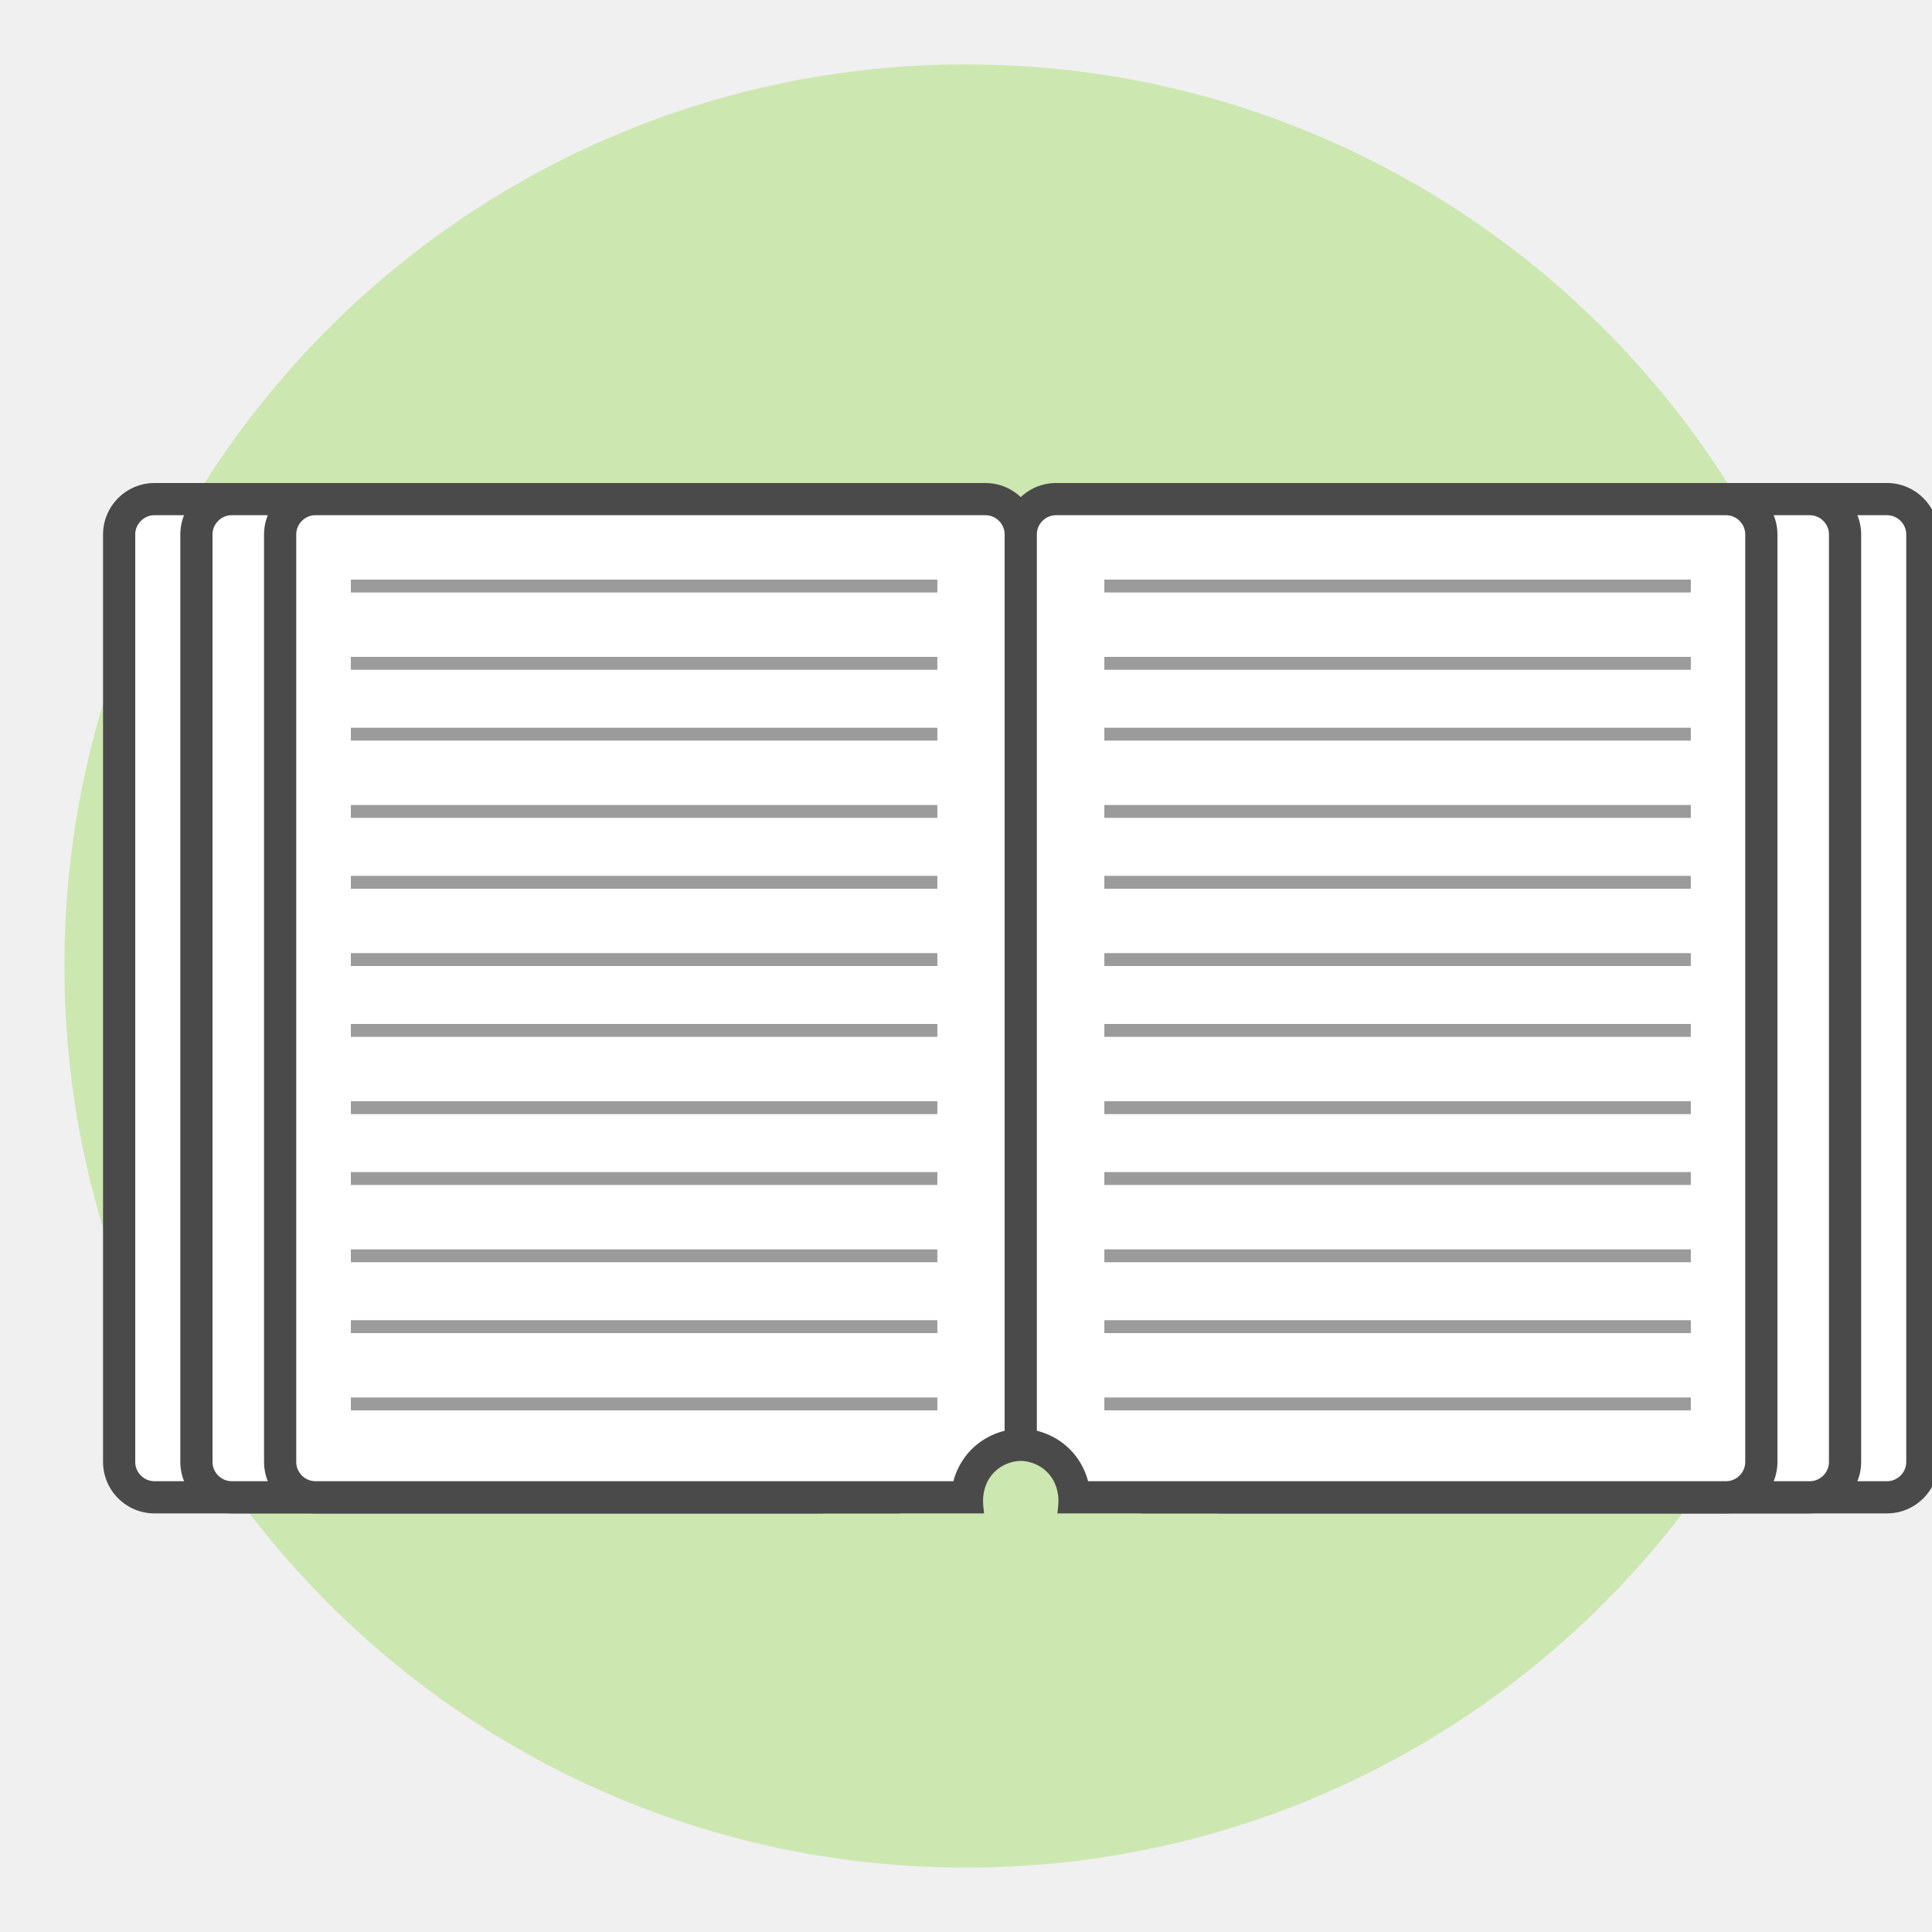
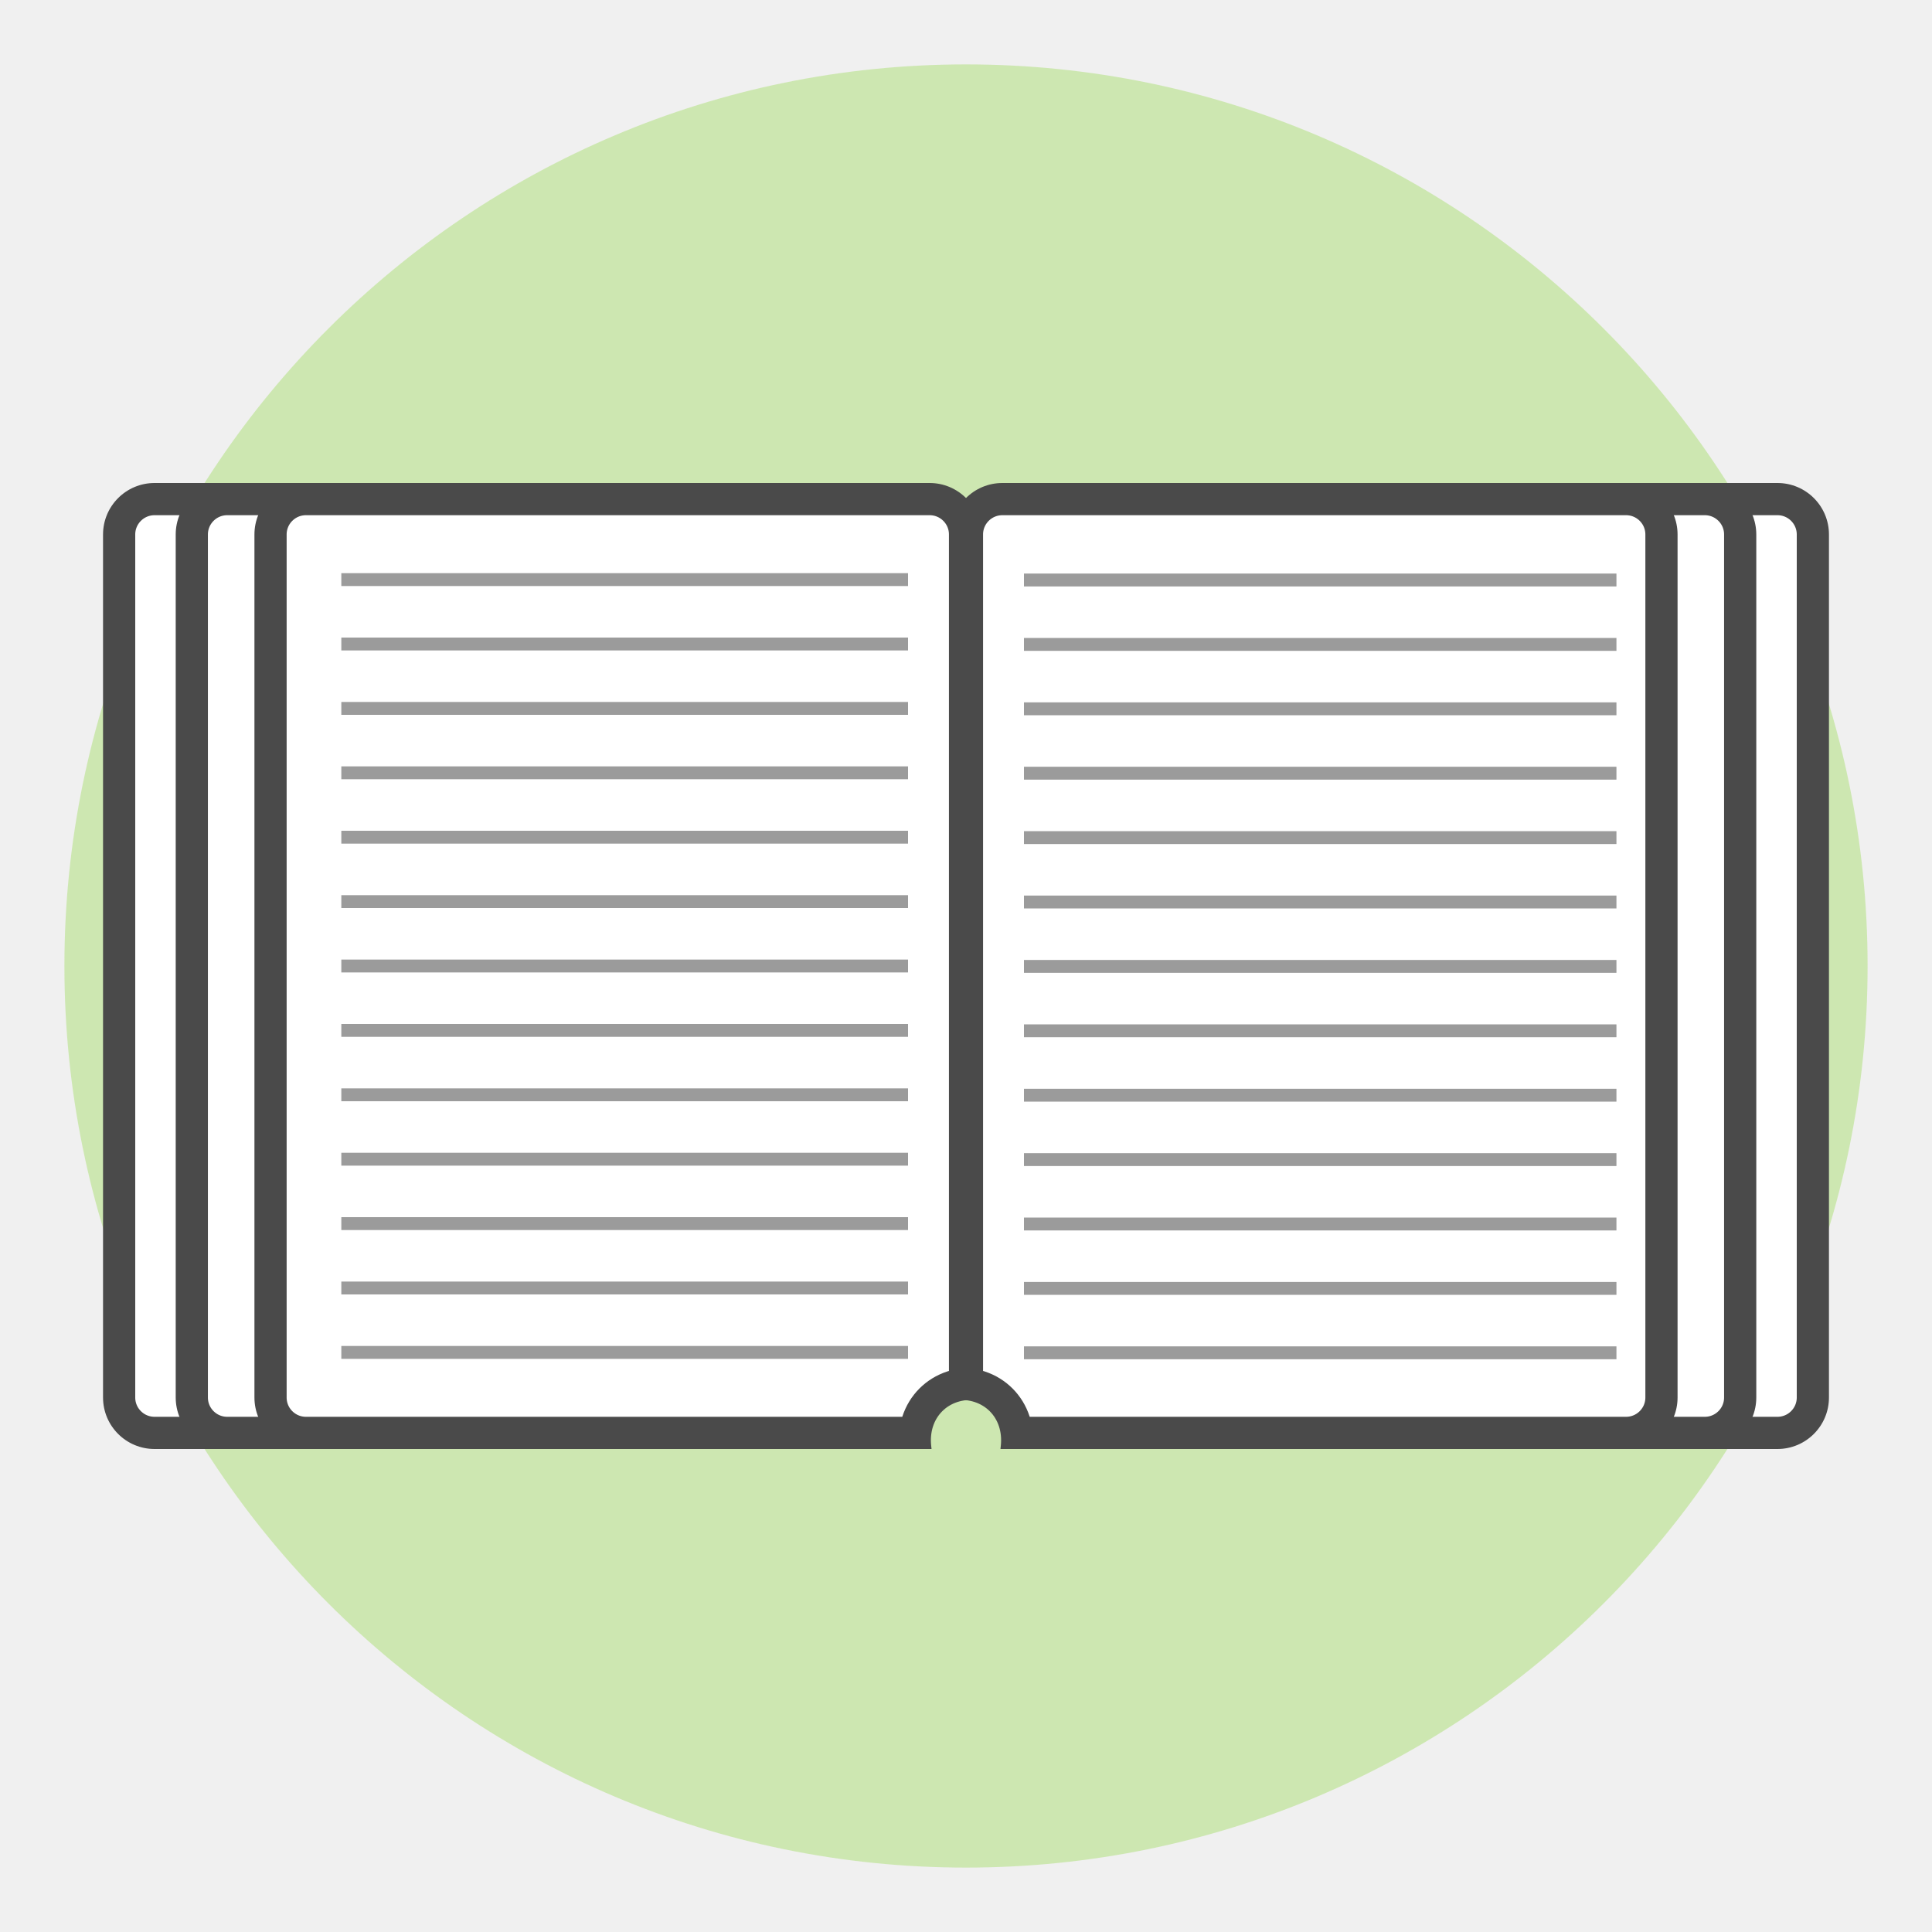
<svg xmlns="http://www.w3.org/2000/svg" xmlns:xlink="http://www.w3.org/1999/xlink" width="300px" height="300px" viewBox="0 0 300 300" version="1.1">
  <defs>
-     <path d="M0,8.003 C0,3.583 3.591,0 8.001,0 L111.999,0 C116.418,0 120,3.589 120,7.998 L120,151.997 L118.782,151.864 C114.39,151.383 111.217,154.553 111.696,158.949 L111.811,160 L7.996,160 C3.58,160 0,156.415 0,151.997 L0,8.003 Z" id="path-1" />
-     <mask id="mask-2" maskContentUnits="userSpaceOnUse" maskUnits="objectBoundingBox" x="0" y="0" width="120" height="160" fill="white">
+     <path d="M0,7.998 C0,3.581 3.579,0 8.002,0 L104.84,0 C109.259,0 112.842,3.576 112.842,7.992 L112.842,142.497 L112.165,142.423 C107.776,141.944 104.607,145.113 105.088,149.51 L105.141,150 L8,150 C3.582,150 0,146.422 0,142.002 L0,7.998 Z" id="path-1" />
+     <mask id="mask-2" maskContentUnits="userSpaceOnUse" maskUnits="objectBoundingBox" x="0" y="0" width="112.842" height="150" fill="white">
      <use xlink:href="#path-1" />
    </mask>
-     <path d="M12,8.003 C12,3.583 15.591,0 20.001,0 L123.999,0 C128.418,0 132,3.589 132,7.998 L132,151.997 L130.782,151.864 C126.39,151.383 123.217,154.553 123.696,158.949 L123.811,160 L19.996,160 C15.58,160 12,156.415 12,151.997 L12,8.003 Z" id="path-3" />
-     <mask id="mask-4" maskContentUnits="userSpaceOnUse" maskUnits="objectBoundingBox" x="0" y="0" width="120" height="160" fill="white">
+     <path d="M11.284,7.998 C11.284,3.581 14.863,0 19.287,0 L116.124,0 C120.544,0 124.126,3.576 124.126,7.992 L124.126,142.497 L123.45,142.423 C119.06,141.944 115.891,145.113 116.372,149.51 L116.425,150 L19.284,150 C14.866,150 11.284,146.422 11.284,142.002 L11.284,7.998 Z" id="path-3" />
+     <mask id="mask-4" maskContentUnits="userSpaceOnUse" maskUnits="objectBoundingBox" x="0" y="0" width="112.842" height="150" fill="white">
      <use xlink:href="#path-3" />
    </mask>
-     <path d="M25,8.003 C25,3.583 28.591,0 33.001,0 L136.999,0 C141.418,0 145,3.589 145,7.998 L145,151.997 L143.782,151.864 C139.39,151.383 136.217,154.553 136.696,158.949 L136.811,160 L32.996,160 C28.58,160 25,156.415 25,151.997 L25,8.003 Z" id="path-5" />
-     <mask id="mask-6" maskContentUnits="userSpaceOnUse" maskUnits="objectBoundingBox" x="0" y="0" width="120" height="160" fill="white">
+     <path d="M23.509,7.998 C23.509,3.581 27.088,0 31.511,0 L128.349,0 C132.768,0 136.351,3.576 136.351,7.992 L136.351,142.497 L135.674,142.423 C131.285,141.944 128.116,145.113 128.596,149.51 L128.65,150 L31.509,150 C27.09,150 23.509,146.422 23.509,142.002 L23.509,7.998 Z" id="path-5" />
+     <mask id="mask-6" maskContentUnits="userSpaceOnUse" maskUnits="objectBoundingBox" x="0" y="0" width="112.842" height="150" fill="white">
      <use xlink:href="#path-5" />
    </mask>
-     <path d="M25,8.003 C25,3.583 28.591,0 33.001,0 L136.999,0 C141.418,0 145,3.589 145,7.998 L145,151.997 L143.782,151.864 C139.39,151.383 136.217,154.553 136.696,158.949 L136.811,160 L32.996,160 C28.58,160 25,156.415 25,151.997 L25,8.003 Z" id="path-7" />
-     <mask id="mask-8" maskContentUnits="userSpaceOnUse" maskUnits="objectBoundingBox" x="0" y="0" width="120" height="160" fill="white">
+     <path d="M155.158,7.998 C155.158,3.581 158.737,0 163.16,0 L259.998,0 C264.417,0 268,3.576 268,7.992 L268,142.497 L267.323,142.423 C262.934,141.944 259.765,145.113 260.245,149.51 L260.299,150 L163.158,150 C158.74,150 155.158,146.422 155.158,142.002 L155.158,7.998 Z" id="path-7" />
+     <mask id="mask-8" maskContentUnits="userSpaceOnUse" maskUnits="objectBoundingBox" x="0" y="0" width="112.842" height="150" fill="white">
      <use xlink:href="#path-7" />
    </mask>
-     <path d="M13,8.003 C13,3.583 16.591,0 21.001,0 L124.999,0 C129.418,0 133,3.589 133,7.998 L133,151.997 L131.782,151.864 C127.39,151.383 124.217,154.553 124.696,158.949 L124.811,160 L20.996,160 C16.58,160 13,156.415 13,151.997 L13,8.003 Z" id="path-9" />
-     <mask id="mask-10" maskContentUnits="userSpaceOnUse" maskUnits="objectBoundingBox" x="0" y="0" width="120" height="160" fill="white">
+     <path d="M143.874,7.998 C143.874,3.581 147.453,0 151.876,0 L248.713,0 C253.133,0 256.716,3.576 256.716,7.992 L256.716,142.497 L256.039,142.423 C251.65,141.944 248.48,145.113 248.961,149.51 L249.015,150 L151.873,150 C147.455,150 143.874,146.422 143.874,142.002 L143.874,7.998 Z" id="path-9" />
+     <mask id="mask-10" maskContentUnits="userSpaceOnUse" maskUnits="objectBoundingBox" x="0" y="0" width="112.842" height="150" fill="white">
      <use xlink:href="#path-9" />
    </mask>
-     <path d="M0,8.003 C0,3.583 3.591,0 8.001,0 L111.999,0 C116.418,0 120,3.589 120,7.998 L120,151.997 L118.782,151.864 C114.39,151.383 111.217,154.553 111.696,158.949 L111.811,160 L7.996,160 C3.58,160 0,156.415 0,151.997 L0,8.003 Z" id="path-11" />
-     <mask id="mask-12" maskContentUnits="userSpaceOnUse" maskUnits="objectBoundingBox" x="0" y="0" width="120" height="160" fill="white">
+     <path d="M131.649,7.998 C131.649,3.581 135.228,0 139.651,0 L236.489,0 C240.908,0 244.491,3.576 244.491,7.992 L244.491,142.497 L243.814,142.423 C239.425,141.944 236.256,145.113 236.737,149.51 L236.79,150 L139.649,150 C135.231,150 131.649,146.422 131.649,142.002 L131.649,7.998 Z" id="path-11" />
+     <mask id="mask-12" maskContentUnits="userSpaceOnUse" maskUnits="objectBoundingBox" x="0" y="0" width="112.842" height="150" fill="white">
      <use xlink:href="#path-11" />
    </mask>
  </defs>
-   <g id="Cartes" stroke="none" stroke-width="1" fill="none" fill-rule="evenodd">
+   <g id="Symbols" stroke="none" stroke-width="1" fill="none" fill-rule="evenodd">
    <g id="section-book">
      <circle id="Oval-2" fill-opacity="0.3" fill="#7ED321" cx="150" cy="150" r="140" />
      <g id="book" transform="translate(16, 75)">
-         <g id="Group-2" stroke="#4A4A4A" fill="#FFFFFF">
-           <use id="Rectangle" mask="url(#mask-2)" stroke-width="10" xlink:href="#path-1" />
-           <use id="Rectangle" mask="url(#mask-4)" stroke-width="10" xlink:href="#path-3" />
-           <use id="Rectangle" mask="url(#mask-6)" stroke-width="10" xlink:href="#path-5" />
-         </g>
-         <g id="Group-3" transform="translate(140, 0)" stroke="#4A4A4A" fill="#FFFFFF">
-           <use id="Rectangle" mask="url(#mask-8)" stroke-width="10" transform="translate(85, 80) scale(-1, 1) translate(-85, -80) " xlink:href="#path-7" />
-           <use id="Rectangle" mask="url(#mask-10)" stroke-width="10" transform="translate(73, 80) scale(-1, 1) translate(-73, -80) " xlink:href="#path-9" />
-           <use id="Rectangle" mask="url(#mask-12)" stroke-width="10" transform="translate(60, 80) scale(-1, 1) translate(-60, -80) " xlink:href="#path-11" />
-         </g>
-         <g id="Group" transform="translate(156, 15)" stroke="#9B9B9B" stroke-linecap="square">
-           <path d="M0.482,1 L89.551,1" id="Line" stroke-width="2" />
-           <path d="M0.482,128 L89.551,128" id="Line" stroke-width="2" />
-           <path d="M0.482,59 L89.551,59" id="Line" stroke-width="2" />
-           <path d="M0.482,24 L89.551,24" id="Line" stroke-width="2" />
-           <path d="M0.482,36 L89.551,36" id="Line" stroke-width="2" />
-           <path d="M0.482,13 L89.551,13" id="Line" stroke-width="2" />
-           <path d="M0.482,47 L89.551,47" id="Line" stroke-width="2" />
-           <path d="M0.482,70 L89.551,70" id="Line" stroke-width="2" />
-           <path d="M0.482,93 L89.551,93" id="Line" stroke-width="2" />
-           <path d="M0.482,116 L89.551,116" id="Line" stroke-width="2" />
-           <path d="M0.482,82 L89.551,82" id="Line" stroke-width="2" />
-           <path d="M0.482,105 L89.551,105" id="Line" stroke-width="2" />
-         </g>
-         <g id="Group" transform="translate(39, 15)" stroke="#9B9B9B" stroke-linecap="square">
-           <path d="M0.482,1 L89.551,1" id="Line" stroke-width="2" />
-           <path d="M0.482,128 L89.551,128" id="Line" stroke-width="2" />
-           <path d="M0.482,59 L89.551,59" id="Line" stroke-width="2" />
-           <path d="M0.482,24 L89.551,24" id="Line" stroke-width="2" />
-           <path d="M0.482,36 L89.551,36" id="Line" stroke-width="2" />
-           <path d="M0.482,13 L89.551,13" id="Line" stroke-width="2" />
-           <path d="M0.482,47 L89.551,47" id="Line" stroke-width="2" />
-           <path d="M0.482,70 L89.551,70" id="Line" stroke-width="2" />
-           <path d="M0.482,93 L89.551,93" id="Line" stroke-width="2" />
-           <path d="M0.482,116 L89.551,116" id="Line" stroke-width="2" />
-           <path d="M0.482,82 L89.551,82" id="Line" stroke-width="2" />
-           <path d="M0.482,105 L89.551,105" id="Line" stroke-width="2" />
+         <use id="Rectangle" stroke="#4A4A4A" mask="url(#mask-2)" stroke-width="10" fill="#FFFFFF" xlink:href="#path-1" />
+         <use id="Rectangle" stroke="#4A4A4A" mask="url(#mask-4)" stroke-width="10" fill="#FFFFFF" xlink:href="#path-3" />
+         <use id="Rectangle" stroke="#4A4A4A" mask="url(#mask-6)" stroke-width="10" fill="#FFFFFF" xlink:href="#path-5" />
+         <use id="Rectangle" stroke="#4A4A4A" mask="url(#mask-8)" stroke-width="10" fill="#FFFFFF" transform="translate(211.5789, 75) scale(-1, 1) translate(-211.5789, -75) " xlink:href="#path-7" />
+         <use id="Rectangle" stroke="#4A4A4A" mask="url(#mask-10)" stroke-width="10" fill="#FFFFFF" transform="translate(200.2947, 75) scale(-1, 1) translate(-200.2947, -75) " xlink:href="#path-9" />
+         <use id="Rectangle" stroke="#4A4A4A" mask="url(#mask-12)" stroke-width="10" fill="#FFFFFF" transform="translate(188.0702, 75) scale(-1, 1) translate(-188.0702, -75) " xlink:href="#path-11" />
+         <g id="Group" transform="translate(37.67368, 13.0625)" stroke="#9B9B9B" stroke-width="2" stroke-linecap="square">
+           <path d="M0.326,1.938 L86.326,1.938" id="Line" />
+           <path d="M0.326,121.938 L86.326,121.938" id="Line-Copy" />
+           <path d="M0.326,111.938 L86.326,111.938" id="Line" />
+           <path d="M0.326,51.938 L86.326,51.938" id="Line" />
+           <path d="M0.326,21.938 L86.326,21.938" id="Line" />
+           <path d="M0.326,31.938 L86.326,31.938" id="Line" />
+           <path d="M0.326,11.938 L86.326,11.938" id="Line" />
+           <path d="M0.326,41.938 L86.326,41.938" id="Line" />
+           <path d="M0.326,61.938 L86.326,61.938" id="Line" />
+           <path d="M0.326,81.938 L86.326,81.938" id="Line" />
+           <path d="M0.326,101.938 L86.326,101.938" id="Line" />
+           <path d="M0.326,71.938 L86.326,71.938" id="Line" />
+           <path d="M0.326,91.938 L86.326,91.938" id="Line" />
+           <path d="M196.326,2 L106.326,2" id="Line-Copy-14" />
+           <path d="M196.326,122 L106.326,122" id="Line-Copy-13" />
+           <path d="M196.326,112 L106.326,112" id="Line-Copy-12" />
+           <path d="M196.326,52 L106.326,52" id="Line-Copy-11" />
+           <path d="M196.326,22 L106.326,22" id="Line-Copy-10" />
+           <path d="M196.326,32 L106.326,32" id="Line-Copy-9" />
+           <path d="M196.326,12 L106.326,12" id="Line-Copy-8" />
+           <path d="M196.326,42 L106.326,42" id="Line-Copy-7" />
+           <path d="M196.326,62 L106.326,62" id="Line-Copy-6" />
+           <path d="M196.326,82 L106.326,82" id="Line-Copy-5" />
+           <path d="M196.326,102 L106.326,102" id="Line-Copy-4" />
+           <path d="M196.326,72 L106.326,72" id="Line-Copy-3" />
+           <path d="M196.326,92 L106.326,92" id="Line-Copy-2" />
        </g>
      </g>
    </g>
  </g>
</svg>
